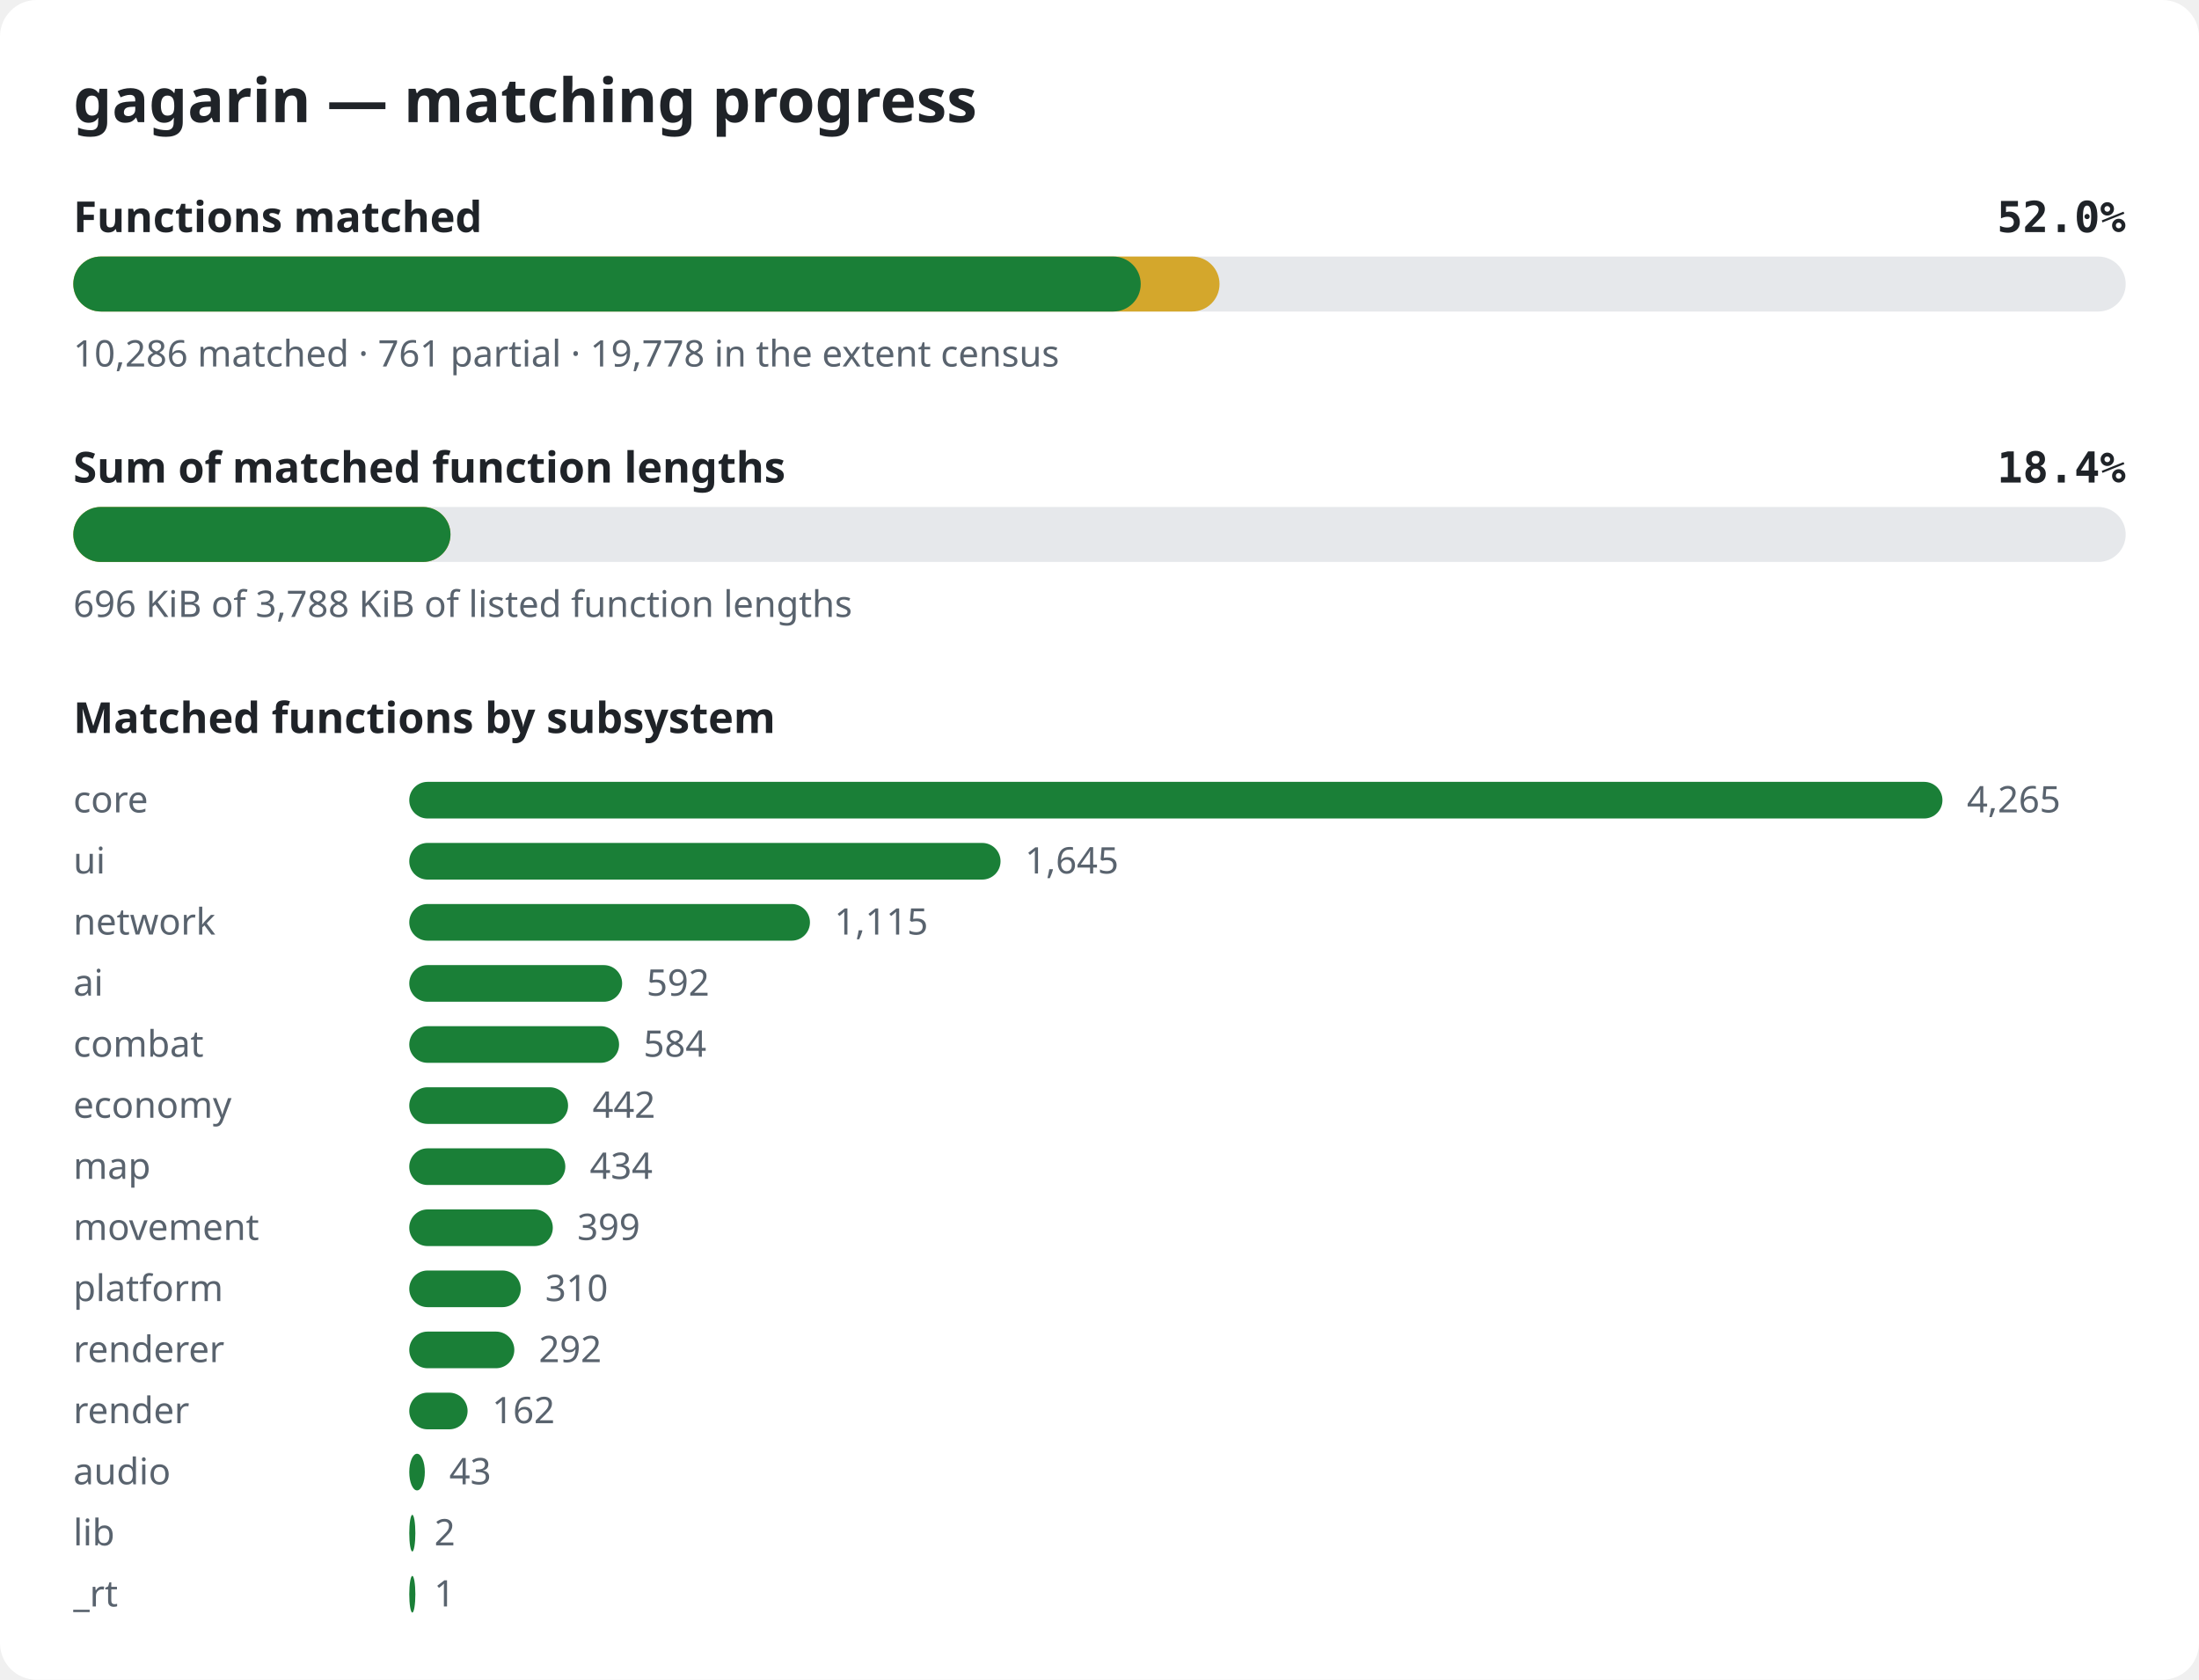
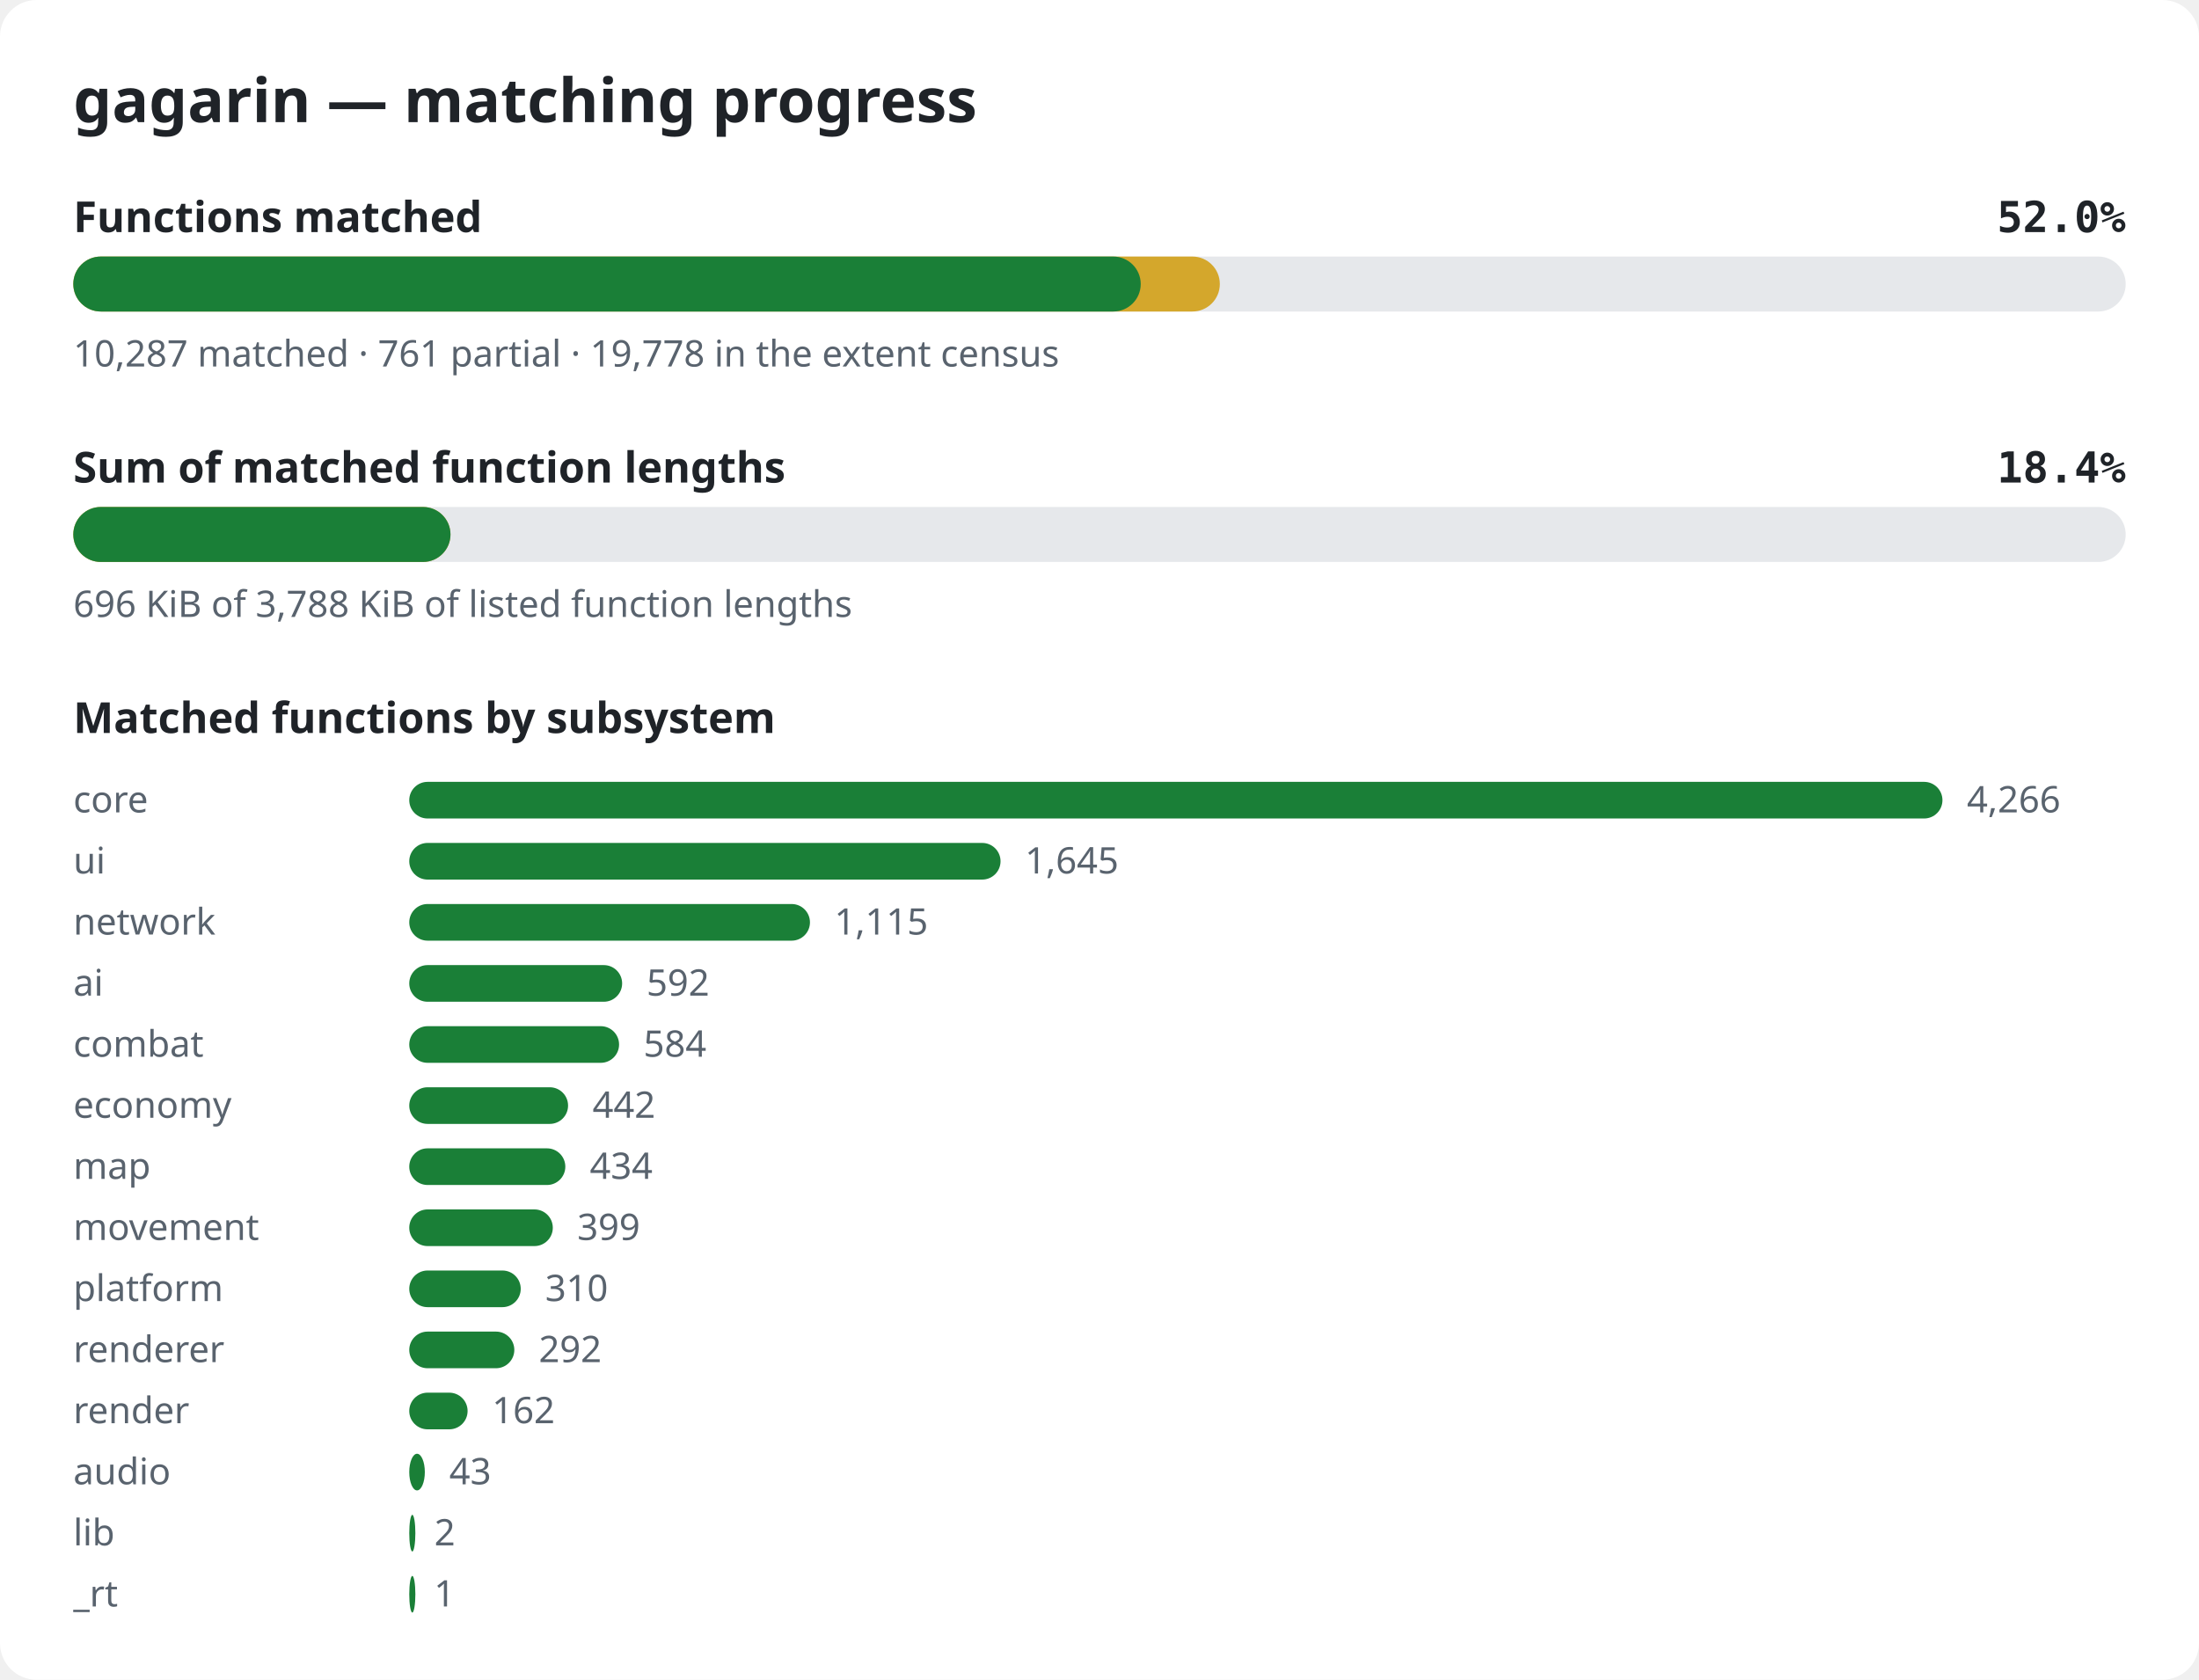
<svg xmlns="http://www.w3.org/2000/svg" width="720" height="550" viewBox="0 0 720 550" role="img" aria-label="gagarin matching progress">
  <style>.bg{fill:#ffffff}.title{font:600 20px sans-serif;fill:#1f2328}.label{font:600 14px sans-serif;fill:#1f2328}.pct{font:600 14px monospace;fill:#1f2328}.note{font:12px sans-serif;fill:#59636e}.track{fill:#e6e8eb}.done{fill:#1a7f37}.partial{fill:#d4a72c}@media (prefers-color-scheme: dark){.bg{fill:#0d1117}.title,.label,.pct{fill:#e6edf3}.note{fill:#9198a1}.track{fill:#262c36}.done{fill:#3fb950}.partial{fill:#d29922}}</style>
  <rect width="720" height="550" rx="12" class="bg" />
  <text x="24" y="40" class="title">gagarin — matching progress</text>
  <text x="24" y="76" class="label">Functions matched</text>
  <text x="696" y="76" class="pct" text-anchor="end">52.0%</text>
  <rect x="24" y="84" width="672" height="18" rx="9" class="track" />
-   <rect x="24" y="84" width="375.3" height="18" rx="9" class="partial" />
+   <rect x="24" y="84" width="375.4" height="18" rx="9" class="partial" />
  <rect x="24" y="84" width="349.5" height="18" rx="9" class="done" />
-   <text x="24" y="120" class="note">10,286 matched · 761 partial · 19,778 in the extent census</text>
+   <text x="24" y="120" class="note">10,287 matched · 761 partial · 19,778 in the extent census</text>
  <text x="24" y="158" class="label">Sum of matched function lengths</text>
  <text x="696" y="158" class="pct" text-anchor="end">18.4%</text>
  <rect x="24" y="166" width="672" height="18" rx="9" class="track" />
  <rect x="24" y="166" width="123.5" height="18" rx="9" class="partial" />
  <rect x="24" y="166" width="123.5" height="18" rx="9" class="done" />
  <text x="24" y="202" class="note">696 KiB of 3,788 KiB of listed function lengths</text>
  <text x="24" y="240" class="label">Matched functions by subsystem</text>
  <text x="24" y="266" class="note">core</text>
  <rect x="134" y="256" width="502.0" height="12" rx="6" class="done" />
-   <text x="644.0" y="266" class="note">4,265</text>
+   <text x="644.0" y="266" class="note">4,266</text>
  <text x="24" y="286" class="note">ui</text>
  <rect x="134" y="276" width="193.6" height="12" rx="6" class="done" />
  <text x="335.6" y="286" class="note">1,645</text>
  <text x="24" y="306" class="note">network</text>
  <rect x="134" y="296" width="131.2" height="12" rx="6" class="done" />
  <text x="273.2" y="306" class="note">1,115</text>
  <text x="24" y="326" class="note">ai</text>
  <rect x="134" y="316" width="69.7" height="12" rx="6" class="done" />
  <text x="211.7" y="326" class="note">592</text>
  <text x="24" y="346" class="note">combat</text>
  <rect x="134" y="336" width="68.7" height="12" rx="6" class="done" />
  <text x="210.7" y="346" class="note">584</text>
  <text x="24" y="366" class="note">economy</text>
  <rect x="134" y="356" width="52.0" height="12" rx="6" class="done" />
  <text x="194.0" y="366" class="note">442</text>
  <text x="24" y="386" class="note">map</text>
  <rect x="134" y="376" width="51.1" height="12" rx="6" class="done" />
  <text x="193.1" y="386" class="note">434</text>
  <text x="24" y="406" class="note">movement</text>
  <rect x="134" y="396" width="47.0" height="12" rx="6" class="done" />
  <text x="189.0" y="406" class="note">399</text>
  <text x="24" y="426" class="note">platform</text>
  <rect x="134" y="416" width="36.5" height="12" rx="6" class="done" />
  <text x="178.5" y="426" class="note">310</text>
  <text x="24" y="446" class="note">renderer</text>
  <rect x="134" y="436" width="34.4" height="12" rx="6" class="done" />
  <text x="176.4" y="446" class="note">292</text>
  <text x="24" y="466" class="note">render</text>
  <rect x="134" y="456" width="19.1" height="12" rx="6" class="done" />
  <text x="161.1" y="466" class="note">162</text>
  <text x="24" y="486" class="note">audio</text>
  <rect x="134" y="476" width="5.1" height="12" rx="6" class="done" />
  <text x="147.1" y="486" class="note">43</text>
  <text x="24" y="506" class="note">lib</text>
  <rect x="134" y="496" width="2.0" height="12" rx="6" class="done" />
  <text x="142.2" y="506" class="note">2</text>
  <text x="24" y="526" class="note">_rt</text>
  <rect x="134" y="516" width="2.0" height="12" rx="6" class="done" />
  <text x="142.1" y="526" class="note">1</text>
</svg>
